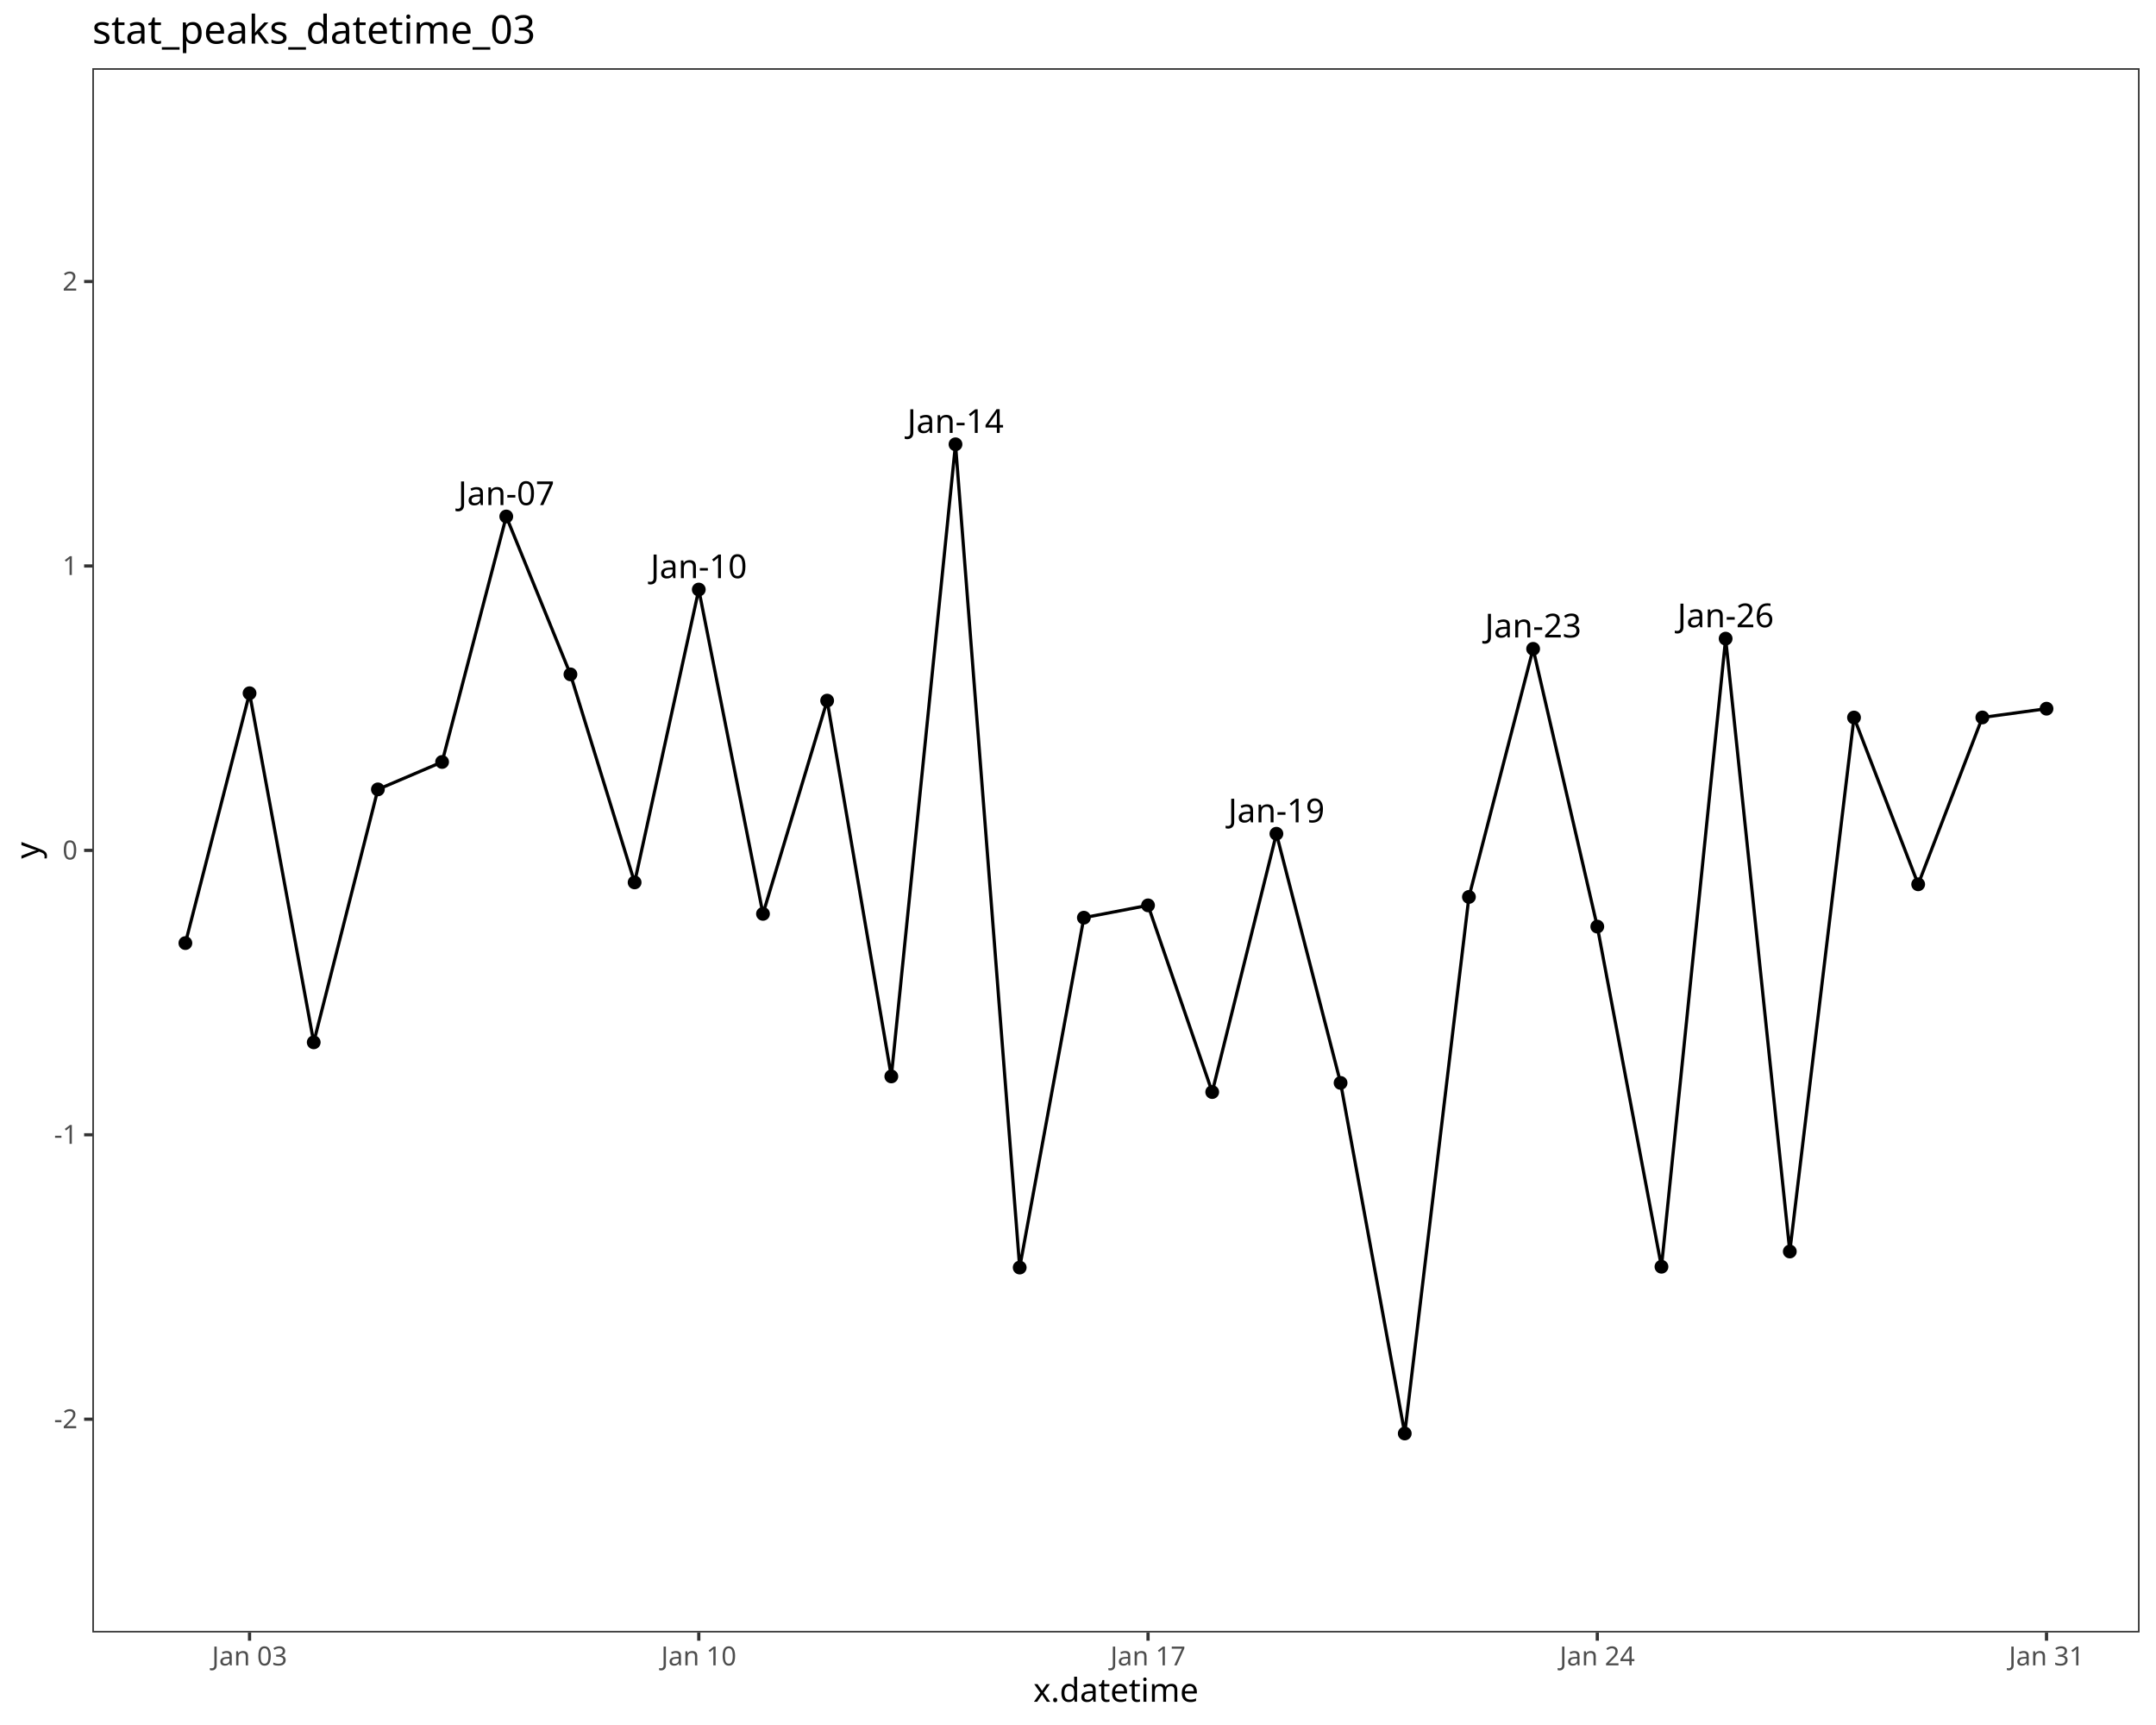
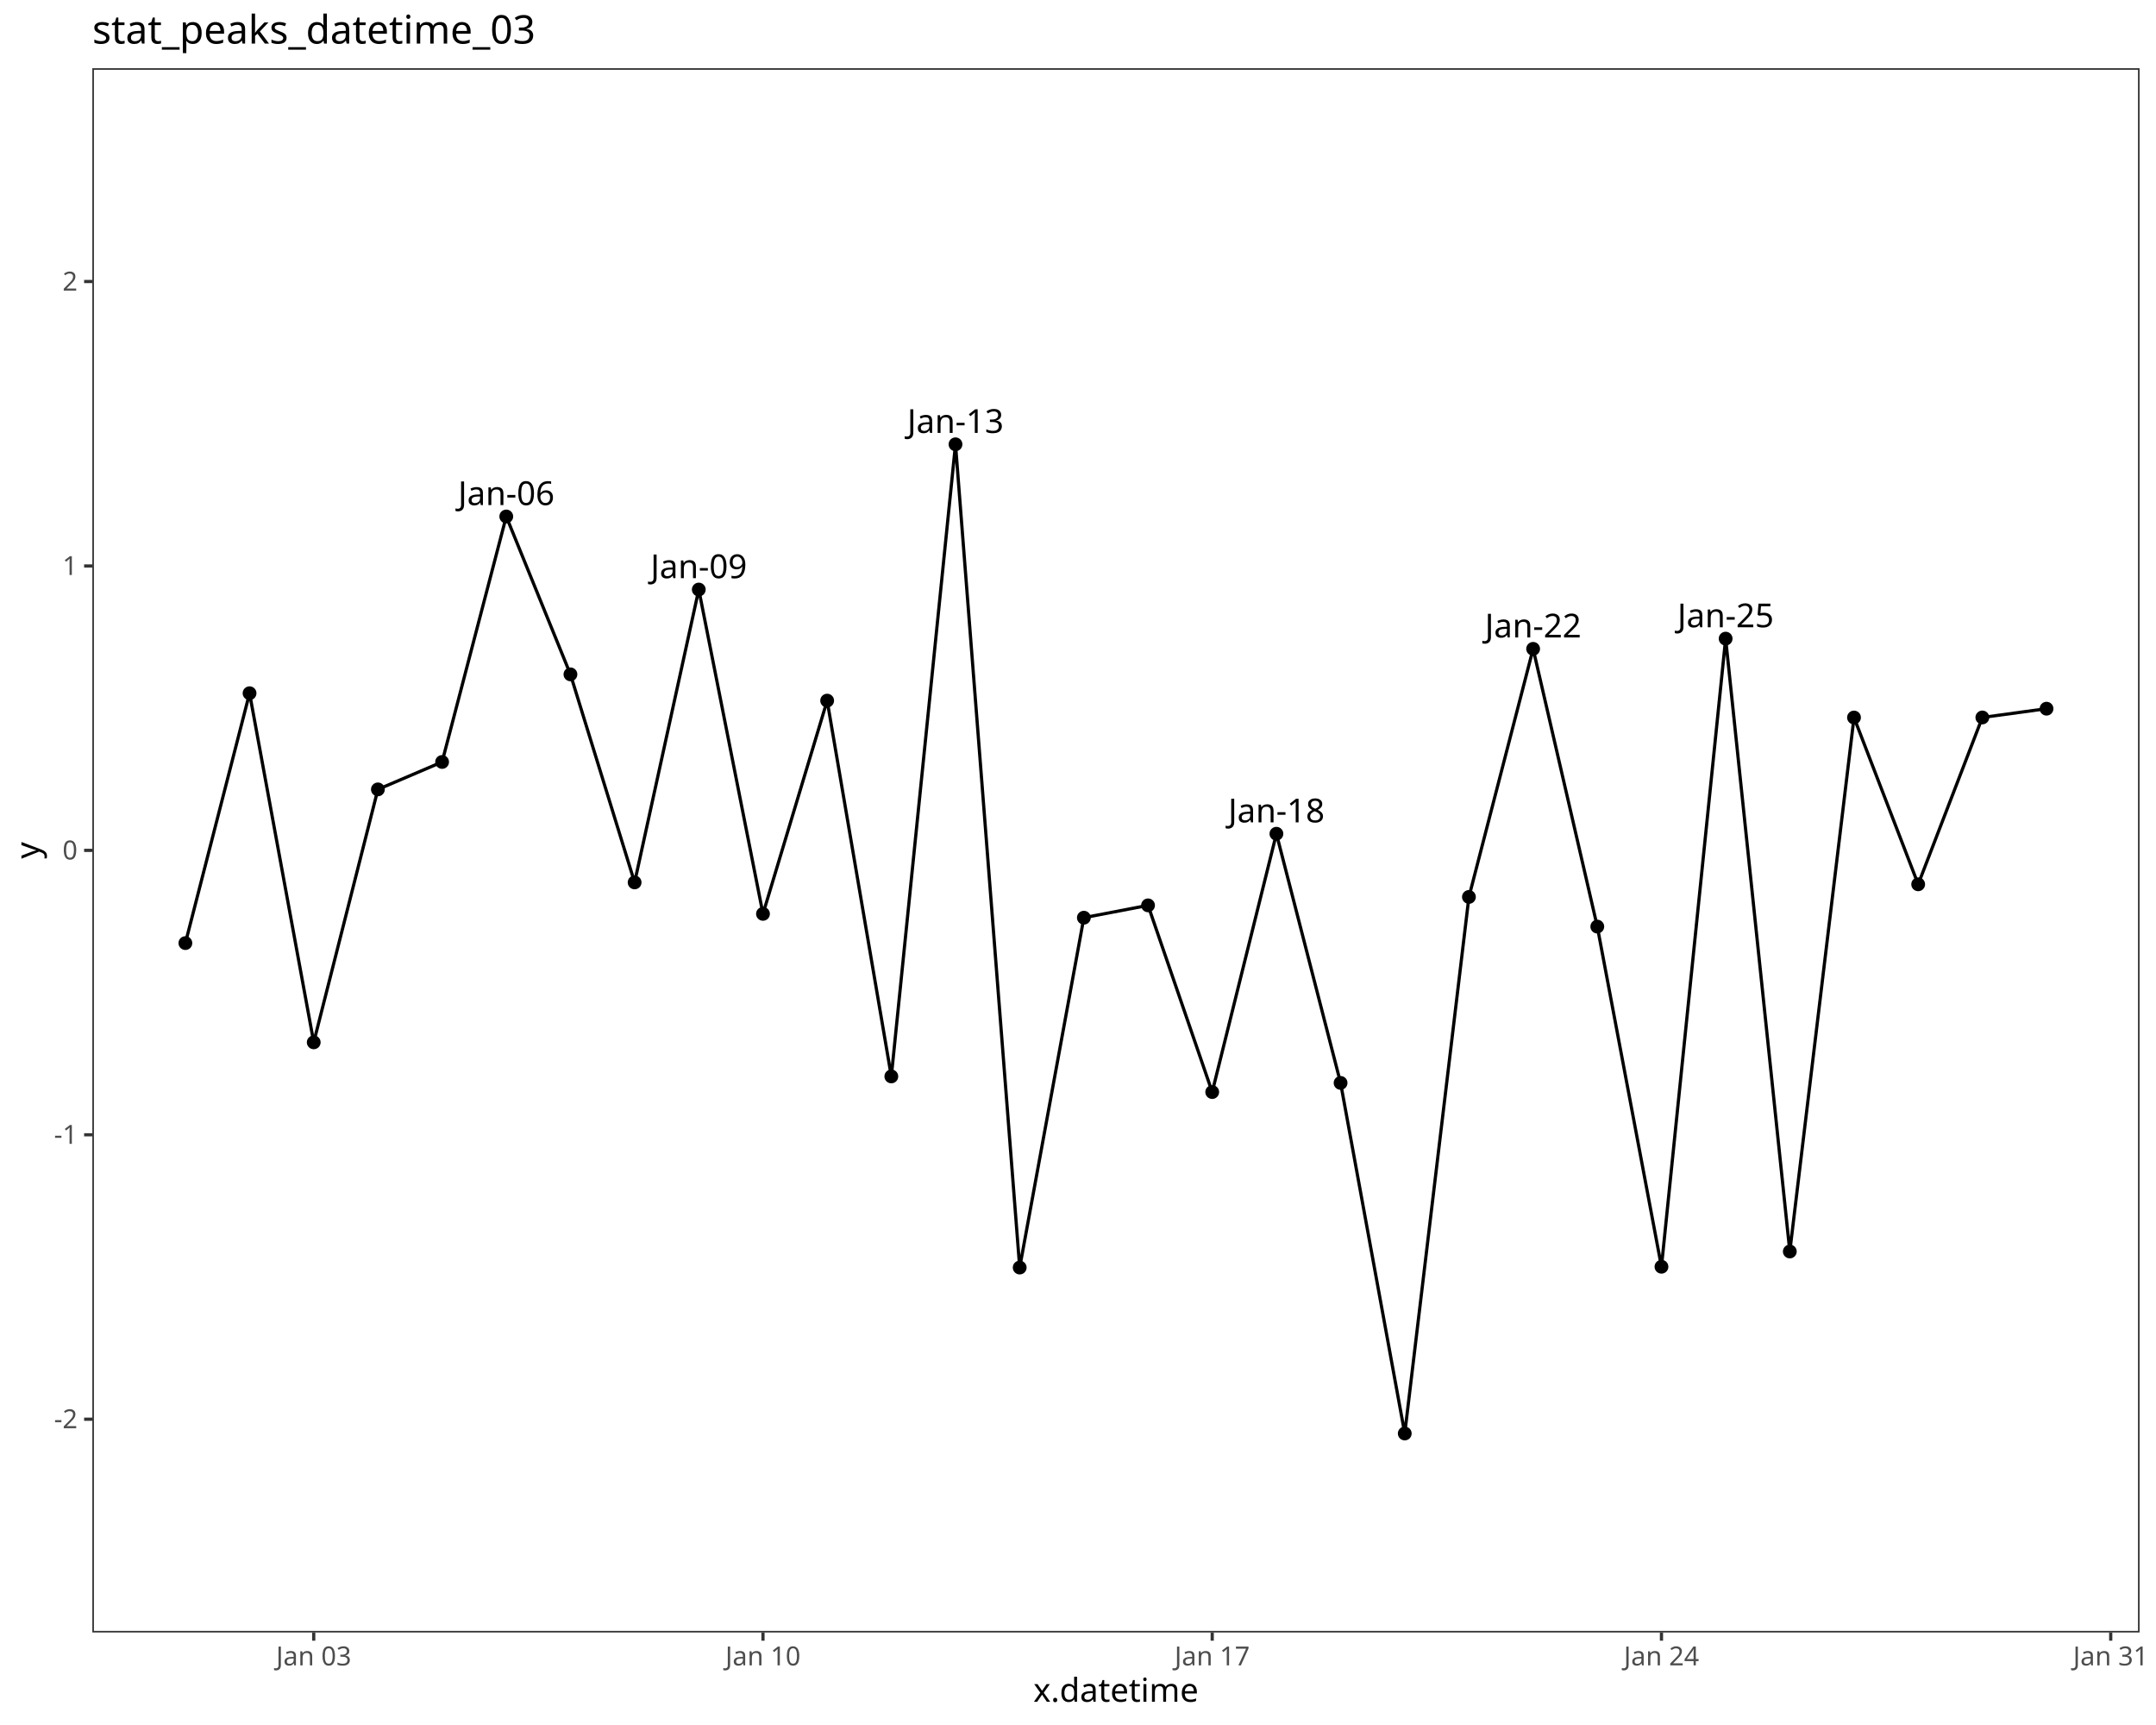
<svg xmlns="http://www.w3.org/2000/svg" class="svglite" data-engine-version="2.0" width="720.00pt" height="576.00pt" viewBox="0 0 720.00 576.00">
  <defs>
    <style type="text/css">
    .svglite line, .svglite polyline, .svglite polygon, .svglite path, .svglite rect, .svglite circle {
      fill: none;
      stroke: #000000;
      stroke-linecap: round;
      stroke-linejoin: round;
      stroke-miterlimit: 10.00;
    }
  </style>
  </defs>
  <rect width="100%" height="100%" style="stroke: none; fill: #FFFFFF;" />
  <defs>
    <clipPath id="cpMC4wMHw3MjAuMDB8MC4wMHw1NzYuMDA=">
      <rect x="0.00" y="0.00" width="720.00" height="576.00" />
    </clipPath>
  </defs>
  <g clip-path="url(#cpMC4wMHw3MjAuMDB8MC4wMHw1NzYuMDA=)">
    <rect x="0.00" y="0.00" width="720.00" height="576.00" style="stroke-width: 1.07; stroke: #FFFFFF; fill: #FFFFFF;" />
  </g>
  <defs>
    <clipPath id="cpMzAuODN8NzE0LjUyfDIyLjc4fDU0NS4xMQ==">
      <rect x="30.83" y="22.78" width="683.69" height="522.33" />
    </clipPath>
  </defs>
  <g clip-path="url(#cpMzAuODN8NzE0LjUyfDIyLjc4fDU0NS4xMQ==)">
    <rect x="30.83" y="22.78" width="683.69" height="522.33" style="stroke-width: 1.07; stroke: none; fill: #FFFFFF;" />
    <circle cx="61.91" cy="314.91" r="1.95" style="stroke-width: 0.71; fill: #000000;" />
    <circle cx="83.34" cy="231.48" r="1.95" style="stroke-width: 0.71; fill: #000000;" />
    <circle cx="104.77" cy="348.05" r="1.95" style="stroke-width: 0.71; fill: #000000;" />
    <circle cx="126.20" cy="263.59" r="1.95" style="stroke-width: 0.71; fill: #000000;" />
    <circle cx="147.64" cy="254.43" r="1.95" style="stroke-width: 0.71; fill: #000000;" />
    <circle cx="169.07" cy="172.46" r="1.95" style="stroke-width: 0.71; fill: #000000;" />
    <circle cx="190.50" cy="225.18" r="1.95" style="stroke-width: 0.71; fill: #000000;" />
    <circle cx="211.93" cy="294.65" r="1.95" style="stroke-width: 0.71; fill: #000000;" />
    <circle cx="233.36" cy="196.86" r="1.95" style="stroke-width: 0.71; fill: #000000;" />
    <circle cx="254.80" cy="305.15" r="1.95" style="stroke-width: 0.71; fill: #000000;" />
    <circle cx="276.23" cy="233.95" r="1.95" style="stroke-width: 0.71; fill: #000000;" />
    <circle cx="297.66" cy="359.43" r="1.95" style="stroke-width: 0.71; fill: #000000;" />
    <circle cx="319.09" cy="148.36" r="1.95" style="stroke-width: 0.71; fill: #000000;" />
    <circle cx="340.53" cy="423.25" r="1.95" style="stroke-width: 0.71; fill: #000000;" />
    <circle cx="361.96" cy="306.43" r="1.95" style="stroke-width: 0.71; fill: #000000;" />
    <circle cx="383.39" cy="302.31" r="1.95" style="stroke-width: 0.71; fill: #000000;" />
    <circle cx="404.82" cy="364.65" r="1.95" style="stroke-width: 0.71; fill: #000000;" />
    <circle cx="426.26" cy="278.40" r="1.95" style="stroke-width: 0.71; fill: #000000;" />
    <circle cx="447.69" cy="361.60" r="1.95" style="stroke-width: 0.71; fill: #000000;" />
    <circle cx="469.12" cy="478.66" r="1.95" style="stroke-width: 0.71; fill: #000000;" />
    <circle cx="490.55" cy="299.50" r="1.95" style="stroke-width: 0.71; fill: #000000;" />
    <circle cx="511.99" cy="216.66" r="1.95" style="stroke-width: 0.71; fill: #000000;" />
    <circle cx="533.42" cy="309.40" r="1.95" style="stroke-width: 0.71; fill: #000000;" />
    <circle cx="554.85" cy="422.98" r="1.95" style="stroke-width: 0.71; fill: #000000;" />
    <circle cx="576.28" cy="213.25" r="1.95" style="stroke-width: 0.71; fill: #000000;" />
    <circle cx="597.71" cy="417.89" r="1.95" style="stroke-width: 0.71; fill: #000000;" />
    <circle cx="619.15" cy="239.59" r="1.95" style="stroke-width: 0.71; fill: #000000;" />
    <circle cx="640.58" cy="295.28" r="1.95" style="stroke-width: 0.71; fill: #000000;" />
    <circle cx="662.01" cy="239.57" r="1.95" style="stroke-width: 0.71; fill: #000000;" />
    <circle cx="683.44" cy="236.64" r="1.95" style="stroke-width: 0.71; fill: #000000;" />
    <polyline points="61.91,314.91 83.34,231.48 104.77,348.05 126.20,263.59 147.64,254.43 169.07,172.46 190.50,225.18 211.93,294.65 233.36,196.86 254.80,305.15 276.23,233.95 297.66,359.43 319.09,148.36 340.53,423.25 361.96,306.43 383.39,302.31 404.82,364.65 426.26,278.40 447.69,361.60 469.12,478.66 490.55,299.50 511.99,216.66 533.42,309.40 554.85,422.98 576.28,213.25 597.71,417.89 619.15,239.59 640.58,295.28 662.01,239.57 683.44,236.64 " style="stroke-width: 1.07; stroke-linecap: butt;" />
-     <text x="169.07" y="168.66" text-anchor="middle" style="font-size: 11.04px; font-family: sans;" textLength="33.76px" lengthAdjust="spacingAndGlyphs">Jan-07</text>
-     <text x="233.36" y="193.06" text-anchor="middle" style="font-size: 11.04px; font-family: sans;" textLength="33.76px" lengthAdjust="spacingAndGlyphs">Jan-10</text>
-     <text x="319.09" y="144.56" text-anchor="middle" style="font-size: 11.04px; font-family: sans;" textLength="33.76px" lengthAdjust="spacingAndGlyphs">Jan-14</text>
-     <text x="426.26" y="274.60" text-anchor="middle" style="font-size: 11.04px; font-family: sans;" textLength="33.76px" lengthAdjust="spacingAndGlyphs">Jan-19</text>
-     <text x="511.99" y="212.86" text-anchor="middle" style="font-size: 11.04px; font-family: sans;" textLength="33.76px" lengthAdjust="spacingAndGlyphs">Jan-23</text>
-     <text x="576.28" y="209.45" text-anchor="middle" style="font-size: 11.04px; font-family: sans;" textLength="33.76px" lengthAdjust="spacingAndGlyphs">Jan-26</text>
+     <text x="169.07" y="168.66" text-anchor="middle" style="font-size: 11.04px; font-family: sans;" textLength="33.76px" lengthAdjust="spacingAndGlyphs">Jan-06</text>
+     <text x="233.36" y="193.06" text-anchor="middle" style="font-size: 11.04px; font-family: sans;" textLength="33.76px" lengthAdjust="spacingAndGlyphs">Jan-09</text>
+     <text x="319.09" y="144.56" text-anchor="middle" style="font-size: 11.04px; font-family: sans;" textLength="33.76px" lengthAdjust="spacingAndGlyphs">Jan-13</text>
+     <text x="426.26" y="274.60" text-anchor="middle" style="font-size: 11.04px; font-family: sans;" textLength="33.76px" lengthAdjust="spacingAndGlyphs">Jan-18</text>
+     <text x="511.99" y="212.86" text-anchor="middle" style="font-size: 11.04px; font-family: sans;" textLength="33.76px" lengthAdjust="spacingAndGlyphs">Jan-22</text>
+     <text x="576.28" y="209.45" text-anchor="middle" style="font-size: 11.04px; font-family: sans;" textLength="33.76px" lengthAdjust="spacingAndGlyphs">Jan-25</text>
    <rect x="30.83" y="22.78" width="683.69" height="522.33" style="stroke-width: 1.07; stroke: #333333;" />
  </g>
  <g clip-path="url(#cpMC4wMHw3MjAuMDB8MC4wMHw1NzYuMDA=)">
    <text x="25.90" y="476.91" text-anchor="end" style="font-size: 8.80px; fill: #4D4D4D; font-family: sans;" textLength="7.82px" lengthAdjust="spacingAndGlyphs">-2</text>
    <text x="25.90" y="381.94" text-anchor="end" style="font-size: 8.80px; fill: #4D4D4D; font-family: sans;" textLength="7.82px" lengthAdjust="spacingAndGlyphs">-1</text>
    <text x="25.90" y="286.98" text-anchor="end" style="font-size: 8.80px; fill: #4D4D4D; font-family: sans;" textLength="4.89px" lengthAdjust="spacingAndGlyphs">0</text>
    <text x="25.90" y="192.01" text-anchor="end" style="font-size: 8.80px; fill: #4D4D4D; font-family: sans;" textLength="4.89px" lengthAdjust="spacingAndGlyphs">1</text>
    <text x="25.90" y="97.04" text-anchor="end" style="font-size: 8.80px; fill: #4D4D4D; font-family: sans;" textLength="4.89px" lengthAdjust="spacingAndGlyphs">2</text>
    <polyline points="28.09,473.89 30.83,473.89 " style="stroke-width: 1.07; stroke: #333333; stroke-linecap: butt;" />
    <polyline points="28.09,378.92 30.83,378.92 " style="stroke-width: 1.07; stroke: #333333; stroke-linecap: butt;" />
    <polyline points="28.09,283.95 30.83,283.95 " style="stroke-width: 1.07; stroke: #333333; stroke-linecap: butt;" />
    <polyline points="28.09,188.98 30.83,188.98 " style="stroke-width: 1.07; stroke: #333333; stroke-linecap: butt;" />
    <polyline points="28.09,94.01 30.83,94.01 " style="stroke-width: 1.07; stroke: #333333; stroke-linecap: butt;" />
-     <polyline points="83.34,547.85 83.34,545.11 " style="stroke-width: 1.07; stroke: #333333; stroke-linecap: butt;" />
-     <polyline points="233.36,547.85 233.36,545.11 " style="stroke-width: 1.07; stroke: #333333; stroke-linecap: butt;" />
-     <polyline points="383.39,547.85 383.39,545.11 " style="stroke-width: 1.07; stroke: #333333; stroke-linecap: butt;" />
-     <polyline points="533.42,547.85 533.42,545.11 " style="stroke-width: 1.07; stroke: #333333; stroke-linecap: butt;" />
-     <polyline points="683.44,547.85 683.44,545.11 " style="stroke-width: 1.07; stroke: #333333; stroke-linecap: butt;" />
-     <text x="83.34" y="556.10" text-anchor="middle" style="font-size: 8.80px; fill: #4D4D4D; font-family: sans;" textLength="26.43px" lengthAdjust="spacingAndGlyphs">Jan 03</text>
-     <text x="233.36" y="556.10" text-anchor="middle" style="font-size: 8.80px; fill: #4D4D4D; font-family: sans;" textLength="26.43px" lengthAdjust="spacingAndGlyphs">Jan 10</text>
-     <text x="383.39" y="556.10" text-anchor="middle" style="font-size: 8.80px; fill: #4D4D4D; font-family: sans;" textLength="26.43px" lengthAdjust="spacingAndGlyphs">Jan 17</text>
-     <text x="533.42" y="556.10" text-anchor="middle" style="font-size: 8.80px; fill: #4D4D4D; font-family: sans;" textLength="26.43px" lengthAdjust="spacingAndGlyphs">Jan 24</text>
-     <text x="683.44" y="556.10" text-anchor="middle" style="font-size: 8.80px; fill: #4D4D4D; font-family: sans;" textLength="26.43px" lengthAdjust="spacingAndGlyphs">Jan 31</text>
+     <polyline points="104.77,547.85 104.77,545.11 " style="stroke-width: 1.07; stroke: #333333; stroke-linecap: butt;" />
+     <polyline points="254.80,547.85 254.80,545.11 " style="stroke-width: 1.07; stroke: #333333; stroke-linecap: butt;" />
+     <polyline points="404.82,547.85 404.82,545.11 " style="stroke-width: 1.07; stroke: #333333; stroke-linecap: butt;" />
+     <polyline points="554.85,547.85 554.85,545.11 " style="stroke-width: 1.07; stroke: #333333; stroke-linecap: butt;" />
+     <polyline points="704.88,547.85 704.88,545.11 " style="stroke-width: 1.07; stroke: #333333; stroke-linecap: butt;" />
+     <text x="104.77" y="556.10" text-anchor="middle" style="font-size: 8.80px; fill: #4D4D4D; font-family: sans;" textLength="26.43px" lengthAdjust="spacingAndGlyphs">Jan 03</text>
+     <text x="254.80" y="556.10" text-anchor="middle" style="font-size: 8.80px; fill: #4D4D4D; font-family: sans;" textLength="26.43px" lengthAdjust="spacingAndGlyphs">Jan 10</text>
+     <text x="404.82" y="556.10" text-anchor="middle" style="font-size: 8.80px; fill: #4D4D4D; font-family: sans;" textLength="26.43px" lengthAdjust="spacingAndGlyphs">Jan 17</text>
+     <text x="554.85" y="556.10" text-anchor="middle" style="font-size: 8.80px; fill: #4D4D4D; font-family: sans;" textLength="26.43px" lengthAdjust="spacingAndGlyphs">Jan 24</text>
+     <text x="704.88" y="556.10" text-anchor="middle" style="font-size: 8.80px; fill: #4D4D4D; font-family: sans;" textLength="26.43px" lengthAdjust="spacingAndGlyphs">Jan 31</text>
    <text x="372.67" y="568.24" text-anchor="middle" style="font-size: 11.00px; font-family: sans;" textLength="50.75px" lengthAdjust="spacingAndGlyphs">x.datetime</text>
    <text transform="translate(13.05,283.95) rotate(-90)" text-anchor="middle" style="font-size: 11.00px; font-family: sans;" textLength="5.50px" lengthAdjust="spacingAndGlyphs">y</text>
    <text x="30.83" y="14.56" style="font-size: 13.20px; font-family: sans;" textLength="143.86px" lengthAdjust="spacingAndGlyphs">stat_peaks_datetime_03</text>
  </g>
</svg>
